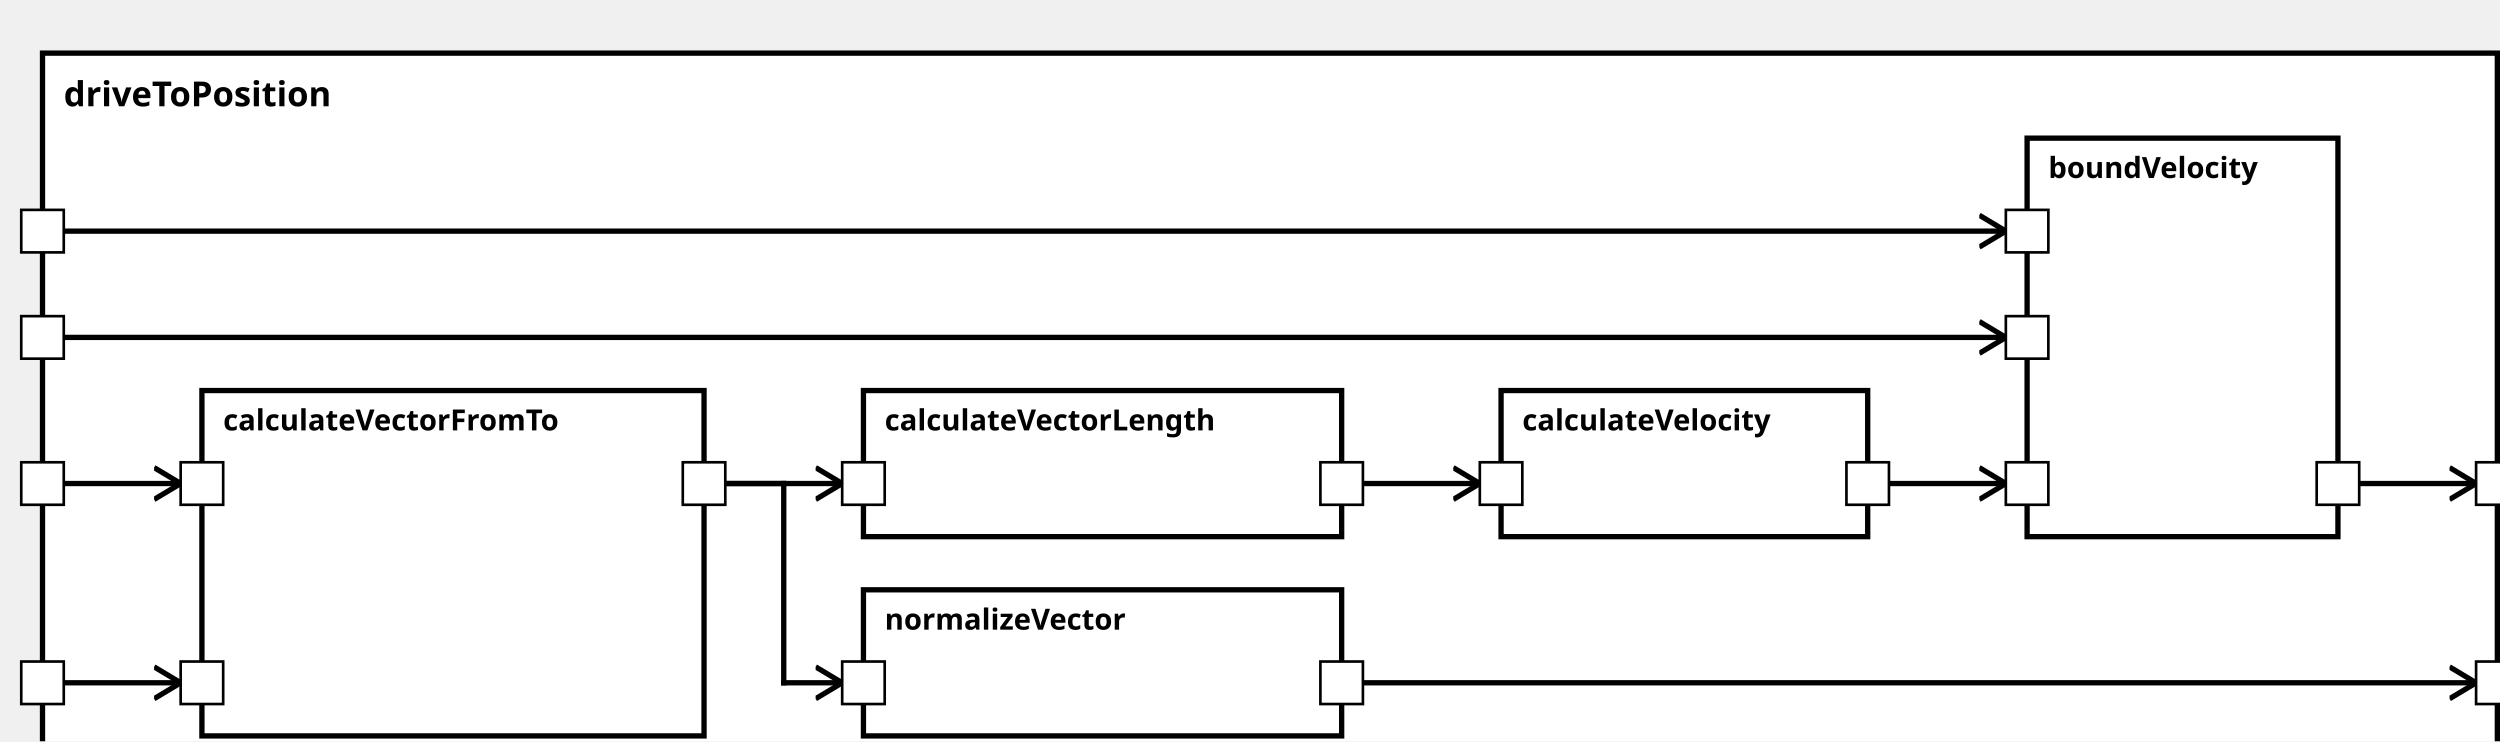
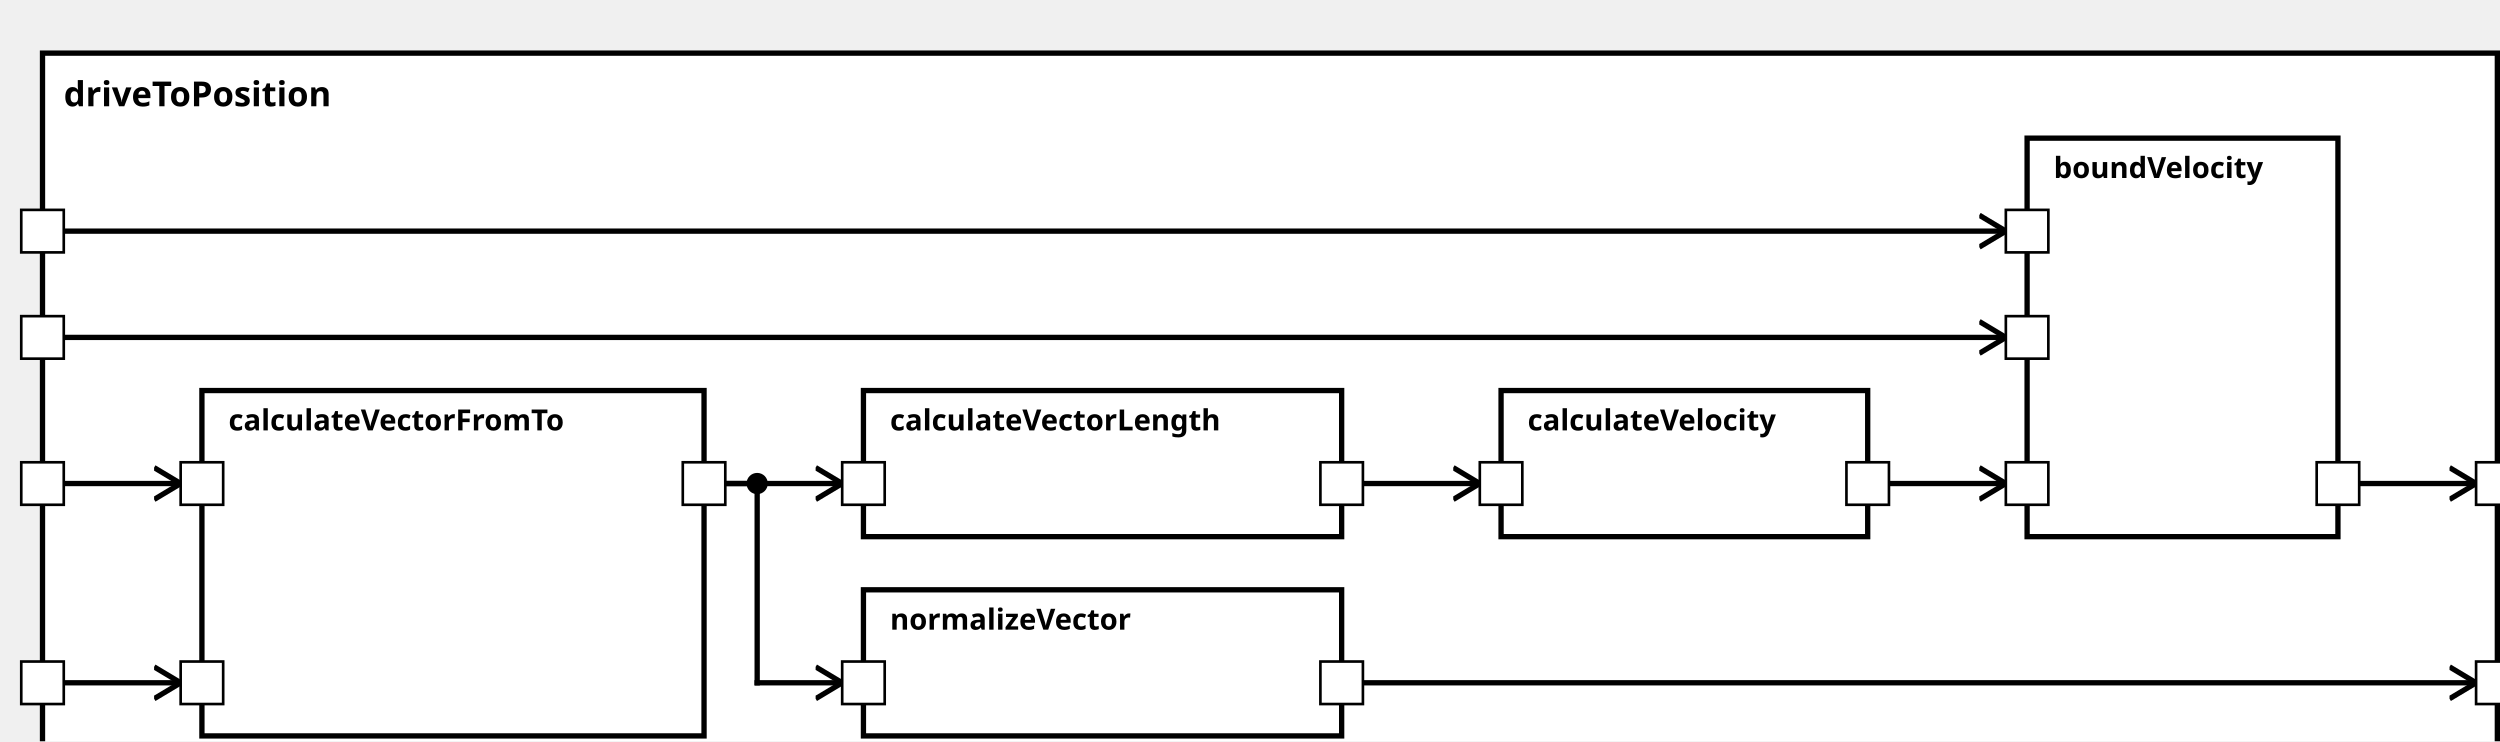
<svg xmlns="http://www.w3.org/2000/svg" xmlns:xlink="http://www.w3.org/1999/xlink" width="100%" height="100%" version="1.1">
  <svg version="1.1">
    <g transform="translate(16 20)">
-       <rect id="70" width="924" height="277" style="fill:white;stroke:black;stroke-width:2;fill-opacity:1.0;stroke-opacity:1.0" />
+       <rect id="52" width="924" height="277" style="fill:white;stroke:black;stroke-width:2;fill-opacity:1.0;stroke-opacity:1.0" />
      <text x="8" y="20" style="font-weight: bold" font-family="Verdana" font-size="13" fill="black">
            driveToPosition
    </text>
    </g>
  </svg>
  <g transform="translate(76 147)">
-     <rect data-name="autopilot.behavior.driveToPosition.calculateVectorFromTo" id="72" width="189" height="130" style="fill:white;stroke:black;stroke-width:2;fill-opacity:1.0;stroke-opacity:1.0" />
-     <text x="8" y="15" alignment-baseline="middle" style="font-weight: bold" font-family="Verdana" font-size="11" fill="black">
+     <rect data-name="autopilot.behavior.driveToPosition.calculateVectorFromTo" id="54" width="189" height="130" style="fill:white;stroke:black;stroke-width:2;fill-opacity:1.0;stroke-opacity:1.0" />
+     <text x="10" y="15" alignment-baseline="middle" style="font-weight: bold" font-family="Verdana" font-size="11" fill="black">
    calculateVectorFromTo
    </text>
  </g>
  <g transform="translate(325 222)">
-     <rect data-name="autopilot.behavior.driveToPosition.normalizeVector" id="74" width="180" height="55" style="fill:white;stroke:black;stroke-width:2;fill-opacity:1.0;stroke-opacity:1.0" />
-     <text x="8" y="15" alignment-baseline="middle" style="font-weight: bold" font-family="Verdana" font-size="11" fill="black">
+     <rect data-name="autopilot.behavior.driveToPosition.normalizeVector" id="56" width="180" height="55" style="fill:white;stroke:black;stroke-width:2;fill-opacity:1.0;stroke-opacity:1.0" />
+     <text x="10" y="15" alignment-baseline="middle" style="font-weight: bold" font-family="Verdana" font-size="11" fill="black">
    normalizeVector
    </text>
  </g>
  <g transform="translate(325 147)">
-     <rect data-name="autopilot.behavior.driveToPosition.calculateVectorLength" id="73" width="180" height="55" style="fill:white;stroke:black;stroke-width:2;fill-opacity:1.0;stroke-opacity:1.0" />
-     <text x="8" y="15" alignment-baseline="middle" style="font-weight: bold" font-family="Verdana" font-size="11" fill="black">
+     <rect data-name="autopilot.behavior.driveToPosition.calculateVectorLength" id="55" width="180" height="55" style="fill:white;stroke:black;stroke-width:2;fill-opacity:1.0;stroke-opacity:1.0" />
+     <text x="10" y="15" alignment-baseline="middle" style="font-weight: bold" font-family="Verdana" font-size="11" fill="black">
    calculateVectorLength
    </text>
  </g>
  <g transform="translate(565 147)">
-     <rect data-name="autopilot.behavior.driveToPosition.calculateVelocity" id="75" width="138" height="55" style="fill:white;stroke:black;stroke-width:2;fill-opacity:1.0;stroke-opacity:1.0" />
-     <text x="8" y="15" alignment-baseline="middle" style="font-weight: bold" font-family="Verdana" font-size="11" fill="black">
+     <rect data-name="autopilot.behavior.driveToPosition.calculateVelocity" id="57" width="138" height="55" style="fill:white;stroke:black;stroke-width:2;fill-opacity:1.0;stroke-opacity:1.0" />
+     <text x="10" y="15" alignment-baseline="middle" style="font-weight: bold" font-family="Verdana" font-size="11" fill="black">
    calculateVelocity
    </text>
  </g>
  <g transform="translate(763 52)">
-     <rect data-name="autopilot.behavior.driveToPosition.boundVelocity" id="76" width="117" height="150" style="fill:white;stroke:black;stroke-width:2;fill-opacity:1.0;stroke-opacity:1.0" />
-     <text x="8" y="15" alignment-baseline="middle" style="font-weight: bold" font-family="Verdana" font-size="11" fill="black">
+     <rect data-name="autopilot.behavior.driveToPosition.boundVelocity" id="58" width="117" height="150" style="fill:white;stroke:black;stroke-width:2;fill-opacity:1.0;stroke-opacity:1.0" />
+     <text x="10" y="15" alignment-baseline="middle" style="font-weight: bold" font-family="Verdana" font-size="11" fill="black">
    boundVelocity
    </text>
  </g>
  <defs>
    <marker id="0,0,0" markerWidth="13" markerHeight="13" refX="5" refY="5" orient="auto">
      <polyline points="0,2 5,5 0,8" style="fill:none; stroke:rgb(0,0,0);                     stroke-width:1" />
    </marker>
  </defs>
-   <line stroke-linecap="square" x1="505" y1="257" x2="932" y2="257" style="stroke:rgb(0, 0,0);             stroke-width:2;                 marker-end: url(#0,0,0)             " />
-   <line stroke-linecap="square" x1="880" y1="182" x2="932" y2="182" style="stroke:rgb(0, 0,0);             stroke-width:2;                 marker-end: url(#0,0,0)             " />
-   <line stroke-linecap="square" x1="16" y1="257" x2="68" y2="257" style="stroke:rgb(0, 0,0);             stroke-width:2;                 marker-end: url(#0,0,0)             " />
-   <line stroke-linecap="square" x1="16" y1="182" x2="68" y2="182" style="stroke:rgb(0, 0,0);             stroke-width:2;                 marker-end: url(#0,0,0)             " />
-   <line stroke-linecap="square" x1="265" y1="182" x2="295" y2="182" style="stroke:rgb(0, 0,0);             stroke-width:2; " />
-   <line stroke-linecap="square" x1="295" y1="182" x2="295" y2="257" style="stroke:rgb(0, 0,0);             stroke-width:2; " />
-   <line stroke-linecap="square" x1="295" y1="257" x2="317" y2="257" style="stroke:rgb(0, 0,0);             stroke-width:2;                 marker-end: url(#0,0,0)             " />
-   <line stroke-linecap="square" x1="265" y1="182" x2="317" y2="182" style="stroke:rgb(0, 0,0);             stroke-width:2;                 marker-end: url(#0,0,0)             " />
-   <line stroke-linecap="square" x1="505" y1="182" x2="557" y2="182" style="stroke:rgb(0, 0,0);             stroke-width:2;                 marker-end: url(#0,0,0)             " />
-   <line stroke-linecap="square" x1="16" y1="127" x2="755" y2="127" style="stroke:rgb(0, 0,0);             stroke-width:2;                 marker-end: url(#0,0,0)             " />
-   <line stroke-linecap="square" x1="16" y1="87" x2="755" y2="87" style="stroke:rgb(0, 0,0);             stroke-width:2;                 marker-end: url(#0,0,0)             " />
-   <line stroke-linecap="square" x1="703" y1="182" x2="755" y2="182" style="stroke:rgb(0, 0,0);             stroke-width:2;                 marker-end: url(#0,0,0)             " />
+   <line stroke-linecap="square" x1="513" y1="257" x2="932" y2="257" style="stroke:rgb(0, 0,0);             stroke-width:2;                 marker-end: url(#0,0,0)             " />
+   <line stroke-linecap="square" x1="888" y1="182" x2="932" y2="182" style="stroke:rgb(0, 0,0);             stroke-width:2;                 marker-end: url(#0,0,0)             " />
+   <line stroke-linecap="square" x1="24" y1="257" x2="68" y2="257" style="stroke:rgb(0, 0,0);             stroke-width:2;                 marker-end: url(#0,0,0)             " />
+   <line stroke-linecap="square" x1="24" y1="182" x2="68" y2="182" style="stroke:rgb(0, 0,0);             stroke-width:2;                 marker-end: url(#0,0,0)             " />
+   <line stroke-linecap="square" x1="273" y1="182" x2="285" y2="182" style="stroke:rgb(0, 0,0);             stroke-width:2; " />
+   <line stroke-linecap="square" x1="285" y1="182" x2="285" y2="257" style="stroke:rgb(0, 0,0);             stroke-width:2; " />
+   <circle cx="285" cy="182" r="4" fill="black" />
+   <line stroke-linecap="square" x1="285" y1="257" x2="317" y2="257" style="stroke:rgb(0, 0,0);             stroke-width:2;                 marker-end: url(#0,0,0)             " />
+   <line stroke-linecap="square" x1="273" y1="182" x2="317" y2="182" style="stroke:rgb(0, 0,0);             stroke-width:2;                 marker-end: url(#0,0,0)             " />
+   <line stroke-linecap="square" x1="513" y1="182" x2="557" y2="182" style="stroke:rgb(0, 0,0);             stroke-width:2;                 marker-end: url(#0,0,0)             " />
+   <line stroke-linecap="square" x1="24" y1="127" x2="755" y2="127" style="stroke:rgb(0, 0,0);             stroke-width:2;                 marker-end: url(#0,0,0)             " />
+   <line stroke-linecap="square" x1="24" y1="87" x2="755" y2="87" style="stroke:rgb(0, 0,0);             stroke-width:2;                 marker-end: url(#0,0,0)             " />
+   <line stroke-linecap="square" x1="711" y1="182" x2="755" y2="182" style="stroke:rgb(0, 0,0);             stroke-width:2;                 marker-end: url(#0,0,0)             " />
  <defs>
    <rect id="port" x="0" y="0" width="16" height="16" style="fill:white;stroke:rgb(0,0,0);stroke-width:1;fill-opacity:1.0;stroke-opacity:1.0" />
  </defs>
  <use x="8" y="249" xlink:href="#port" />
  <text text-anchor="end" alignment-baseline="middle" x="4" y="259" transform="rotate(0,4,259)" style="font-weight: regular" font-family="Verdana" font-size="9" fill="black">

</text>
  <use x="8" y="174" xlink:href="#port" />
  <text text-anchor="end" alignment-baseline="middle" x="4" y="184" transform="rotate(0,4,184)" style="font-weight: regular" font-family="Verdana" font-size="9" fill="black">

</text>
  <use x="8" y="119" xlink:href="#port" />
  <text text-anchor="end" alignment-baseline="middle" x="4" y="129" transform="rotate(0,4,129)" style="font-weight: regular" font-family="Verdana" font-size="9" fill="black">

</text>
  <use x="8" y="79" xlink:href="#port" />
  <text text-anchor="end" alignment-baseline="middle" x="4" y="89" transform="rotate(0,4,89)" style="font-weight: regular" font-family="Verdana" font-size="9" fill="black">

</text>
  <use x="932" y="249" xlink:href="#port" />
  <text text-anchor="start" alignment-baseline="middle" x="952" y="259" transform="rotate(0,952,259)" style="font-weight: regular" font-family="Verdana" font-size="9" fill="black">

</text>
  <use x="932" y="174" xlink:href="#port" />
  <text text-anchor="start" alignment-baseline="middle" x="952" y="184" transform="rotate(0,952,184)" style="font-weight: regular" font-family="Verdana" font-size="9" fill="black">

</text>
  <use x="68" y="249" xlink:href="#port" />
  <text text-anchor="start" alignment-baseline="middle" x="87" y="259" transform="rotate(0,87,259)" style="font-weight: regular" font-family="Verdana" font-size="9" fill="black">

</text>
  <use x="68" y="174" xlink:href="#port" />
  <text text-anchor="start" alignment-baseline="middle" x="87" y="184" transform="rotate(0,87,184)" style="font-weight: regular" font-family="Verdana" font-size="9" fill="black">

</text>
  <use x="257" y="174" xlink:href="#port" />
  <text text-anchor="end" alignment-baseline="middle" x="254" y="184" transform="rotate(0,254,184)" style="font-weight: regular" font-family="Verdana" font-size="9" fill="black">

</text>
  <use x="317" y="249" xlink:href="#port" />
  <text text-anchor="start" alignment-baseline="middle" x="336" y="259" transform="rotate(0,336,259)" style="font-weight: regular" font-family="Verdana" font-size="9" fill="black">

</text>
  <use x="497" y="249" xlink:href="#port" />
  <text text-anchor="end" alignment-baseline="middle" x="494" y="259" transform="rotate(0,494,259)" style="font-weight: regular" font-family="Verdana" font-size="9" fill="black">

</text>
  <use x="317" y="174" xlink:href="#port" />
  <text text-anchor="start" alignment-baseline="middle" x="336" y="184" transform="rotate(0,336,184)" style="font-weight: regular" font-family="Verdana" font-size="9" fill="black">

</text>
  <use x="497" y="174" xlink:href="#port" />
  <text text-anchor="end" alignment-baseline="middle" x="494" y="184" transform="rotate(0,494,184)" style="font-weight: regular" font-family="Verdana" font-size="9" fill="black">

</text>
  <use x="557" y="174" xlink:href="#port" />
  <text text-anchor="start" alignment-baseline="middle" x="576" y="184" transform="rotate(0,576,184)" style="font-weight: regular" font-family="Verdana" font-size="9" fill="black">

</text>
  <use x="695" y="174" xlink:href="#port" />
  <text text-anchor="end" alignment-baseline="middle" x="692" y="184" transform="rotate(0,692,184)" style="font-weight: regular" font-family="Verdana" font-size="9" fill="black">

</text>
  <use x="755" y="119" xlink:href="#port" />
  <text text-anchor="start" alignment-baseline="middle" x="774" y="129" transform="rotate(0,774,129)" style="font-weight: regular" font-family="Verdana" font-size="9" fill="black">

</text>
  <use x="755" y="79" xlink:href="#port" />
  <text text-anchor="start" alignment-baseline="middle" x="774" y="89" transform="rotate(0,774,89)" style="font-weight: regular" font-family="Verdana" font-size="9" fill="black">

</text>
  <use x="755" y="174" xlink:href="#port" />
  <text text-anchor="start" alignment-baseline="middle" x="774" y="184" transform="rotate(0,774,184)" style="font-weight: regular" font-family="Verdana" font-size="9" fill="black">

</text>
  <use x="872" y="174" xlink:href="#port" />
  <text text-anchor="end" alignment-baseline="middle" x="869" y="184" transform="rotate(0,869,184)" style="font-weight: regular" font-family="Verdana" font-size="9" fill="black">

</text>
</svg>
